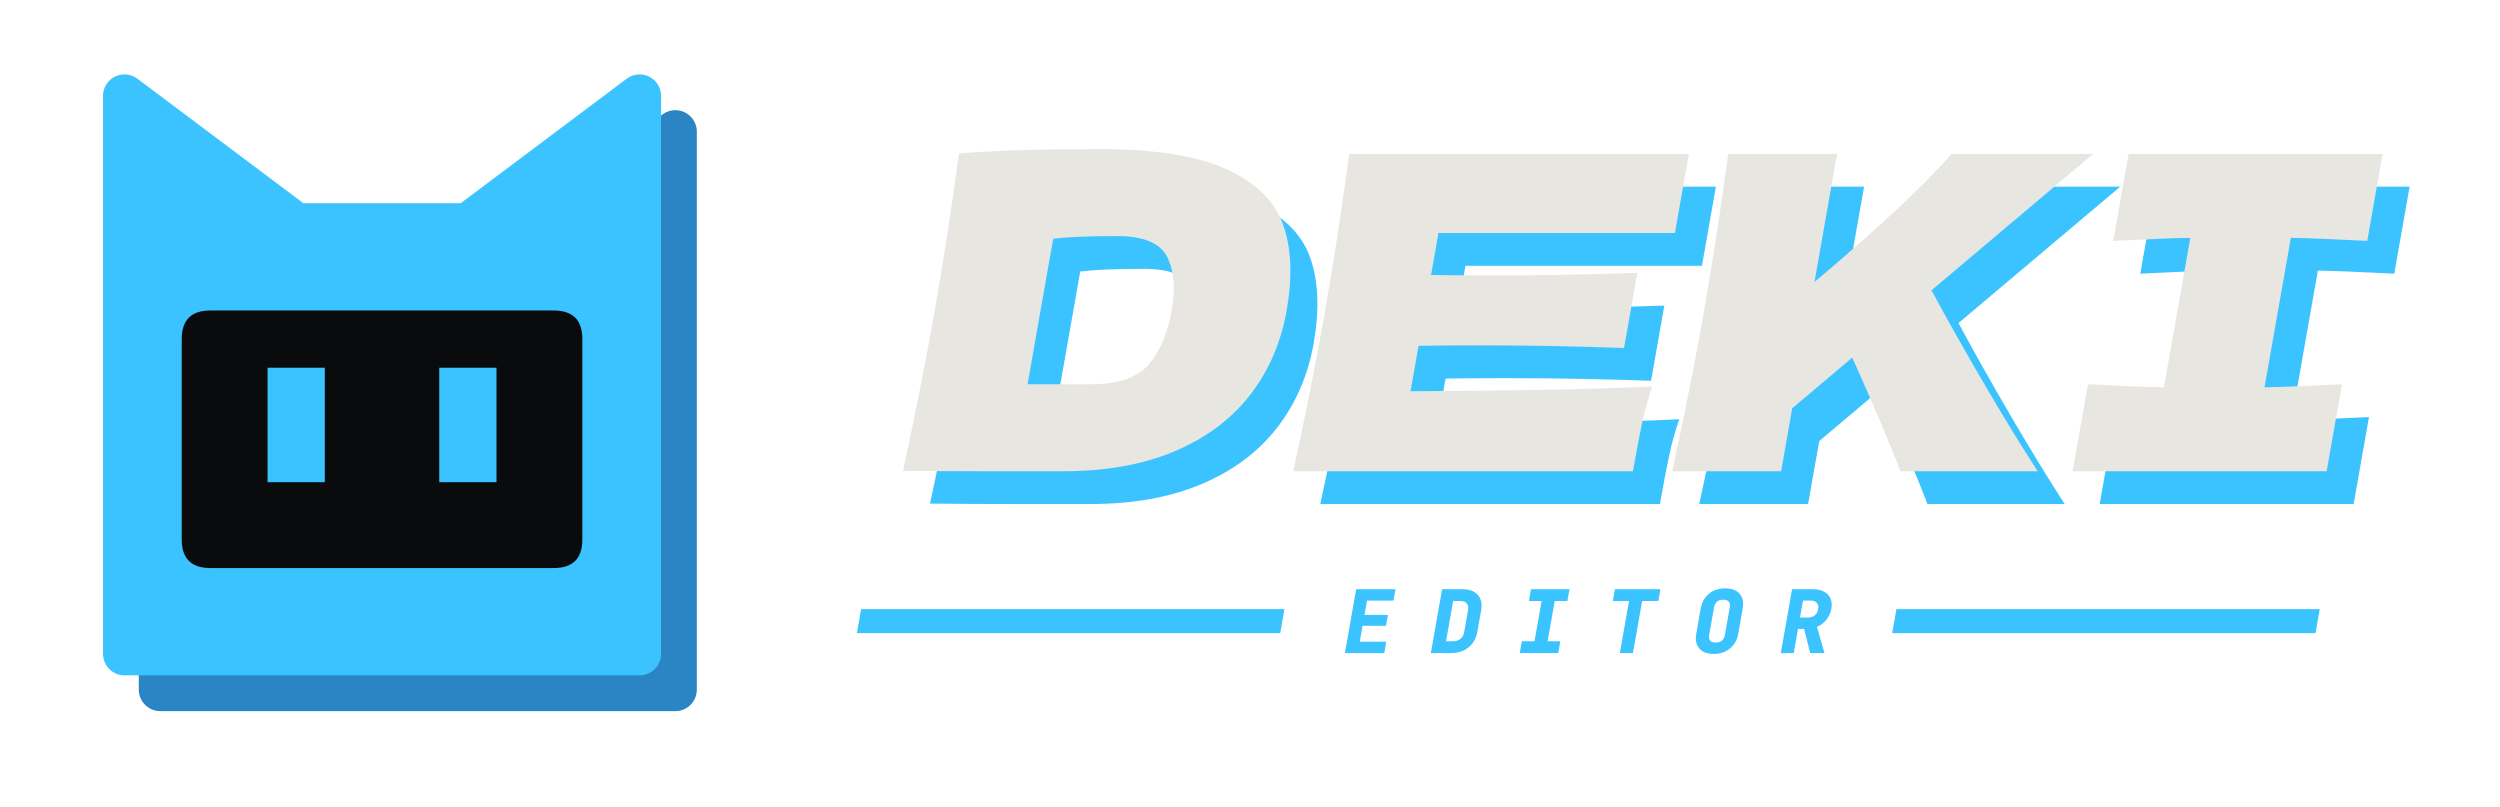
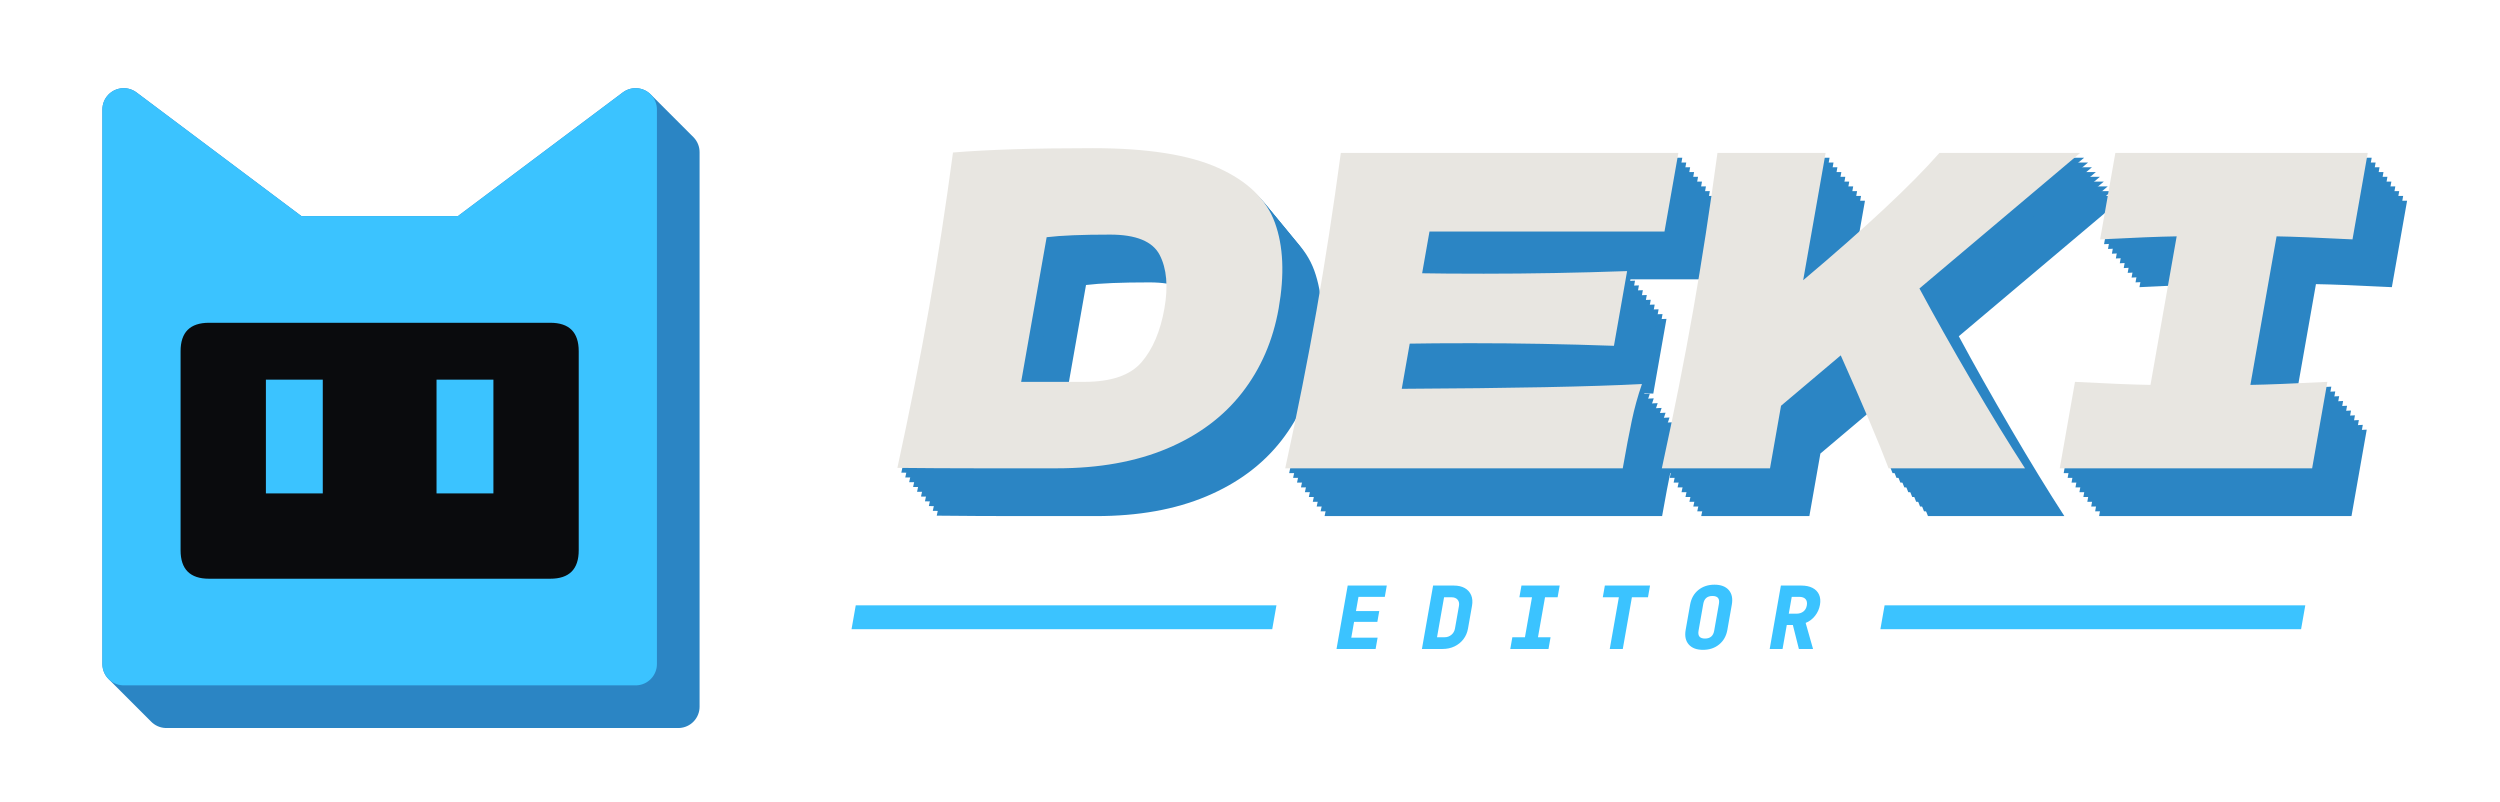
- <svg xmlns="http://www.w3.org/2000/svg" viewBox="-12 -12 446.1 144" width="446.1" height="144" role="img" aria-label="Deki Editor">
-   <g transform="scale(1.2766) translate(-4 -4)">
-     <g transform="translate(-2 -2)">
-       <path d="M14 10 L38 28 H62 L86 10 V88 H14 Z" transform="translate(5 5)" fill="#2B85C4" stroke="#2B85C4" stroke-width="6" stroke-linejoin="round" />
+ <svg xmlns="http://www.w3.org/2000/svg" viewBox="-12 -12 448.9 144" width="448.9" height="144" role="img" aria-label="Deki Editor">
+   <g transform="scale(1.2766) translate(-6 -4)">
+     <g>
+       <path d="M20 16 L44 34 L68 34 L92 16 L92 94 L20 94 Z M14 10 L38 28 L44 34 L20 16 Z M38 28 L62 28 L68 34 L44 34 Z M62 28 L86 10 L92 16 L68 34 Z M92 16 L92 94 L86 88 L86 10 Z M92 94 L20 94 L14 88 L86 88 Z M14 88 L14 10 L20 16 L20 94 Z" fill="#2B85C4" stroke="#2B85C4" stroke-width="6" stroke-linejoin="round" />
      <path d="M14 10 L38 28 H62 L86 10 V88 H14 Z" fill="#3BC3FF" stroke="#3BC3FF" stroke-width="6" stroke-linejoin="round" />
      <path d="M26 40 H74 Q78 40 78 44 V72 Q78 76 74 76 H26 Q22 76 22 72 V44 Q22 40 26 40 Z" fill="#0A0B0D" />
      <path d="M34 48 h8 v16 h-8 Z M58 48 h8 v16 h-8 Z" fill="#3BC3FF" fill-rule="evenodd" />
    </g>
  </g>
  <g transform="translate(146.00 72.09) skewX(-10)">
-     <path d="M66.534 -28.704Q66.534 -20.046 62.634 -13.572Q58.734 -7.098 50.934 -3.549Q43.134 0.0 31.746 0.0Q24.804 0.0 17.628 0.0Q10.452 0.0 3.12 -0.078Q3.744 -15.444 3.744 -28.704Q3.744 -42.12 3.12 -56.706Q12.402 -57.486 28.08 -57.486Q42.744 -57.486 51.246 -53.937Q59.748 -50.388 63.141 -44.109Q66.534 -37.83 66.534 -28.704ZM33.93 -15.522Q41.184 -15.522 43.602 -19.032Q46.02 -22.542 46.02 -28.704Q46.02 -34.632 43.485 -38.298Q40.95 -41.964 33.93 -41.964Q26.364 -41.964 22.62 -41.496V-15.522Z M91.182 -14.274Q120.822 -14.43 134.16 -15.132Q133.614 -11.934 133.497 -8.541Q133.38 -5.148 133.38 0.0H72.774Q73.398 -15.132 73.398 -28.314Q73.398 -41.496 72.774 -56.628H133.38V-42.51H91.182V-35.022Q94.926 -34.944 102.258 -34.944Q114.66 -34.944 127.92 -35.412V-21.996Q114.66 -22.464 102.258 -22.464Q94.926 -22.464 91.182 -22.386Z M181.116 0.0Q177.45 -6.63 168.948 -20.28L159.822 -11.232V0.0H140.4Q141.024 -15.132 141.024 -28.314Q141.024 -41.496 140.4 -56.628H159.822V-33.774Q174.174 -47.97 180.258 -56.628H205.53L180.96 -32.292Q186.42 -24.648 193.245 -15.678Q200.07 -6.708 205.608 0.0Z M257.166 -41.106Q247.884 -41.574 243.438 -41.652V-14.976Q247.962 -15.054 257.166 -15.522V0.0H211.848V-15.522Q220.818 -15.054 225.498 -14.976V-41.652Q220.818 -41.574 211.848 -41.106V-56.628H257.166Z" transform="translate(5.85 5.85)" fill="#3BC3FF" />
+     <path d="M66.534 -28.704Q66.534 -20.046 62.634 -13.572Q58.734 -7.098 50.934 -3.549Q43.134 0.0 31.746 0.0Q24.804 0.0 17.628 0.0Q10.452 0.0 3.12 -0.078Q3.744 -15.444 3.744 -28.704Q3.744 -42.12 3.12 -56.706Q12.402 -57.486 28.08 -57.486Q42.744 -57.486 51.246 -53.937Q59.748 -50.388 63.141 -44.109Q66.534 -37.83 66.534 -28.704ZM33.93 -15.522Q41.184 -15.522 43.602 -19.032Q46.02 -22.542 46.02 -28.704Q46.02 -34.632 43.485 -38.298Q40.95 -41.964 33.93 -41.964Q26.364 -41.964 22.62 -41.496V-15.522Z M91.182 -14.274Q120.822 -14.43 134.16 -15.132Q133.614 -11.934 133.497 -8.541Q133.38 -5.148 133.38 0.0H72.774Q73.398 -15.132 73.398 -28.314Q73.398 -41.496 72.774 -56.628H133.38V-42.51H91.182V-35.022Q94.926 -34.944 102.258 -34.944Q114.66 -34.944 127.92 -35.412V-21.996Q114.66 -22.464 102.258 -22.464Q94.926 -22.464 91.182 -22.386Z M181.116 0.0Q177.45 -6.63 168.948 -20.28L159.822 -11.232V0.0H140.4Q141.024 -15.132 141.024 -28.314Q141.024 -41.496 140.4 -56.628H159.822V-33.774Q174.174 -47.97 180.258 -56.628H205.53L180.96 -32.292Q186.42 -24.648 193.245 -15.678Q200.07 -6.708 205.608 0.0Z M257.166 -41.106Q247.884 -41.574 243.438 -41.652V-14.976Q247.962 -15.054 257.166 -15.522V0.0H211.848V-15.522Q220.818 -15.054 225.498 -14.976V-41.652Q220.818 -41.574 211.848 -41.106V-56.628H257.166Z" transform="translate(8.58 8.58)" fill="#2B85C4" />
+     <path d="M66.534 -28.704Q66.534 -20.046 62.634 -13.572Q58.734 -7.098 50.934 -3.549Q43.134 0.0 31.746 0.0Q24.804 0.0 17.628 0.0Q10.452 0.0 3.12 -0.078Q3.744 -15.444 3.744 -28.704Q3.744 -42.12 3.12 -56.706Q12.402 -57.486 28.08 -57.486Q42.744 -57.486 51.246 -53.937Q59.748 -50.388 63.141 -44.109Q66.534 -37.83 66.534 -28.704ZM33.93 -15.522Q41.184 -15.522 43.602 -19.032Q46.02 -22.542 46.02 -28.704Q46.02 -34.632 43.485 -38.298Q40.95 -41.964 33.93 -41.964Q26.364 -41.964 22.62 -41.496V-15.522Z M91.182 -14.274Q120.822 -14.43 134.16 -15.132Q133.614 -11.934 133.497 -8.541Q133.38 -5.148 133.38 0.0H72.774Q73.398 -15.132 73.398 -28.314Q73.398 -41.496 72.774 -56.628H133.38V-42.51H91.182V-35.022Q94.926 -34.944 102.258 -34.944Q114.66 -34.944 127.92 -35.412V-21.996Q114.66 -22.464 102.258 -22.464Q94.926 -22.464 91.182 -22.386Z M181.116 0.0Q177.45 -6.63 168.948 -20.28L159.822 -11.232V0.0H140.4Q141.024 -15.132 141.024 -28.314Q141.024 -41.496 140.4 -56.628H159.822V-33.774Q174.174 -47.97 180.258 -56.628H205.53L180.96 -32.292Q186.42 -24.648 193.245 -15.678Q200.07 -6.708 205.608 0.0Z M257.166 -41.106Q247.884 -41.574 243.438 -41.652V-14.976Q247.962 -15.054 257.166 -15.522V0.0H211.848V-15.522Q220.818 -15.054 225.498 -14.976V-41.652Q220.818 -41.574 211.848 -41.106V-56.628H257.166Z" transform="translate(7.72 7.72)" fill="#2B85C4" />
+     <path d="M66.534 -28.704Q66.534 -20.046 62.634 -13.572Q58.734 -7.098 50.934 -3.549Q43.134 0.0 31.746 0.0Q24.804 0.0 17.628 0.0Q10.452 0.0 3.12 -0.078Q3.744 -15.444 3.744 -28.704Q3.744 -42.12 3.12 -56.706Q12.402 -57.486 28.08 -57.486Q42.744 -57.486 51.246 -53.937Q59.748 -50.388 63.141 -44.109Q66.534 -37.83 66.534 -28.704ZM33.93 -15.522Q41.184 -15.522 43.602 -19.032Q46.02 -22.542 46.02 -28.704Q46.02 -34.632 43.485 -38.298Q40.95 -41.964 33.93 -41.964Q26.364 -41.964 22.62 -41.496V-15.522Z M91.182 -14.274Q120.822 -14.43 134.16 -15.132Q133.614 -11.934 133.497 -8.541Q133.38 -5.148 133.38 0.0H72.774Q73.398 -15.132 73.398 -28.314Q73.398 -41.496 72.774 -56.628H133.38V-42.51H91.182V-35.022Q94.926 -34.944 102.258 -34.944Q114.66 -34.944 127.92 -35.412V-21.996Q114.66 -22.464 102.258 -22.464Q94.926 -22.464 91.182 -22.386Z M181.116 0.0Q177.45 -6.63 168.948 -20.28L159.822 -11.232V0.0H140.4Q141.024 -15.132 141.024 -28.314Q141.024 -41.496 140.4 -56.628H159.822V-33.774Q174.174 -47.97 180.258 -56.628H205.53L180.96 -32.292Q186.42 -24.648 193.245 -15.678Q200.07 -6.708 205.608 0.0Z M257.166 -41.106Q247.884 -41.574 243.438 -41.652V-14.976Q247.962 -15.054 257.166 -15.522V0.0H211.848V-15.522Q220.818 -15.054 225.498 -14.976V-41.652Q220.818 -41.574 211.848 -41.106V-56.628H257.166Z" transform="translate(6.86 6.86)" fill="#2B85C4" />
+     <path d="M66.534 -28.704Q66.534 -20.046 62.634 -13.572Q58.734 -7.098 50.934 -3.549Q43.134 0.0 31.746 0.0Q24.804 0.0 17.628 0.0Q10.452 0.0 3.12 -0.078Q3.744 -15.444 3.744 -28.704Q3.744 -42.12 3.12 -56.706Q12.402 -57.486 28.08 -57.486Q42.744 -57.486 51.246 -53.937Q59.748 -50.388 63.141 -44.109Q66.534 -37.83 66.534 -28.704ZM33.93 -15.522Q41.184 -15.522 43.602 -19.032Q46.02 -22.542 46.02 -28.704Q46.02 -34.632 43.485 -38.298Q40.95 -41.964 33.93 -41.964Q26.364 -41.964 22.62 -41.496V-15.522Z M91.182 -14.274Q120.822 -14.43 134.16 -15.132Q133.614 -11.934 133.497 -8.541Q133.38 -5.148 133.38 0.0H72.774Q73.398 -15.132 73.398 -28.314Q73.398 -41.496 72.774 -56.628H133.38V-42.51H91.182V-35.022Q94.926 -34.944 102.258 -34.944Q114.66 -34.944 127.92 -35.412V-21.996Q114.66 -22.464 102.258 -22.464Q94.926 -22.464 91.182 -22.386Z M181.116 0.0Q177.45 -6.63 168.948 -20.28L159.822 -11.232V0.0H140.4Q141.024 -15.132 141.024 -28.314Q141.024 -41.496 140.4 -56.628H159.822V-33.774Q174.174 -47.97 180.258 -56.628H205.53L180.96 -32.292Q186.42 -24.648 193.245 -15.678Q200.07 -6.708 205.608 0.0Z M257.166 -41.106Q247.884 -41.574 243.438 -41.652V-14.976Q247.962 -15.054 257.166 -15.522V0.0H211.848V-15.522Q220.818 -15.054 225.498 -14.976V-41.652Q220.818 -41.574 211.848 -41.106V-56.628H257.166Z" transform="translate(6.01 6.01)" fill="#2B85C4" />
+     <path d="M66.534 -28.704Q66.534 -20.046 62.634 -13.572Q58.734 -7.098 50.934 -3.549Q43.134 0.0 31.746 0.0Q24.804 0.0 17.628 0.0Q10.452 0.0 3.12 -0.078Q3.744 -15.444 3.744 -28.704Q3.744 -42.12 3.12 -56.706Q12.402 -57.486 28.08 -57.486Q42.744 -57.486 51.246 -53.937Q59.748 -50.388 63.141 -44.109Q66.534 -37.83 66.534 -28.704ZM33.93 -15.522Q41.184 -15.522 43.602 -19.032Q46.02 -22.542 46.02 -28.704Q46.02 -34.632 43.485 -38.298Q40.95 -41.964 33.93 -41.964Q26.364 -41.964 22.62 -41.496V-15.522Z M91.182 -14.274Q120.822 -14.43 134.16 -15.132Q133.614 -11.934 133.497 -8.541Q133.38 -5.148 133.38 0.0H72.774Q73.398 -15.132 73.398 -28.314Q73.398 -41.496 72.774 -56.628H133.38V-42.51H91.182V-35.022Q94.926 -34.944 102.258 -34.944Q114.66 -34.944 127.92 -35.412V-21.996Q114.66 -22.464 102.258 -22.464Q94.926 -22.464 91.182 -22.386Z M181.116 0.0Q177.45 -6.63 168.948 -20.28L159.822 -11.232V0.0H140.4Q141.024 -15.132 141.024 -28.314Q141.024 -41.496 140.4 -56.628H159.822V-33.774Q174.174 -47.97 180.258 -56.628H205.53L180.96 -32.292Q186.42 -24.648 193.245 -15.678Q200.07 -6.708 205.608 0.0Z M257.166 -41.106Q247.884 -41.574 243.438 -41.652V-14.976Q247.962 -15.054 257.166 -15.522V0.0H211.848V-15.522Q220.818 -15.054 225.498 -14.976V-41.652Q220.818 -41.574 211.848 -41.106V-56.628H257.166Z" transform="translate(5.15 5.15)" fill="#2B85C4" />
+     <path d="M66.534 -28.704Q66.534 -20.046 62.634 -13.572Q58.734 -7.098 50.934 -3.549Q43.134 0.0 31.746 0.0Q24.804 0.0 17.628 0.0Q10.452 0.0 3.12 -0.078Q3.744 -15.444 3.744 -28.704Q3.744 -42.12 3.12 -56.706Q12.402 -57.486 28.08 -57.486Q42.744 -57.486 51.246 -53.937Q59.748 -50.388 63.141 -44.109Q66.534 -37.83 66.534 -28.704ZM33.93 -15.522Q41.184 -15.522 43.602 -19.032Q46.02 -22.542 46.02 -28.704Q46.02 -34.632 43.485 -38.298Q40.95 -41.964 33.93 -41.964Q26.364 -41.964 22.62 -41.496V-15.522Z M91.182 -14.274Q120.822 -14.43 134.16 -15.132Q133.614 -11.934 133.497 -8.541Q133.38 -5.148 133.38 0.0H72.774Q73.398 -15.132 73.398 -28.314Q73.398 -41.496 72.774 -56.628H133.38V-42.51H91.182V-35.022Q94.926 -34.944 102.258 -34.944Q114.66 -34.944 127.92 -35.412V-21.996Q114.66 -22.464 102.258 -22.464Q94.926 -22.464 91.182 -22.386Z M181.116 0.0Q177.45 -6.63 168.948 -20.28L159.822 -11.232V0.0H140.4Q141.024 -15.132 141.024 -28.314Q141.024 -41.496 140.4 -56.628H159.822V-33.774Q174.174 -47.97 180.258 -56.628H205.53L180.96 -32.292Q186.42 -24.648 193.245 -15.678Q200.07 -6.708 205.608 0.0Z M257.166 -41.106Q247.884 -41.574 243.438 -41.652V-14.976Q247.962 -15.054 257.166 -15.522V0.0H211.848V-15.522Q220.818 -15.054 225.498 -14.976V-41.652Q220.818 -41.574 211.848 -41.106V-56.628H257.166Z" transform="translate(4.29 4.29)" fill="#2B85C4" />
+     <path d="M66.534 -28.704Q66.534 -20.046 62.634 -13.572Q58.734 -7.098 50.934 -3.549Q43.134 0.0 31.746 0.0Q24.804 0.0 17.628 0.0Q10.452 0.0 3.12 -0.078Q3.744 -15.444 3.744 -28.704Q3.744 -42.12 3.12 -56.706Q12.402 -57.486 28.08 -57.486Q42.744 -57.486 51.246 -53.937Q59.748 -50.388 63.141 -44.109Q66.534 -37.83 66.534 -28.704ZM33.93 -15.522Q41.184 -15.522 43.602 -19.032Q46.02 -22.542 46.02 -28.704Q46.02 -34.632 43.485 -38.298Q40.95 -41.964 33.93 -41.964Q26.364 -41.964 22.62 -41.496V-15.522Z M91.182 -14.274Q120.822 -14.43 134.16 -15.132Q133.614 -11.934 133.497 -8.541Q133.38 -5.148 133.38 0.0H72.774Q73.398 -15.132 73.398 -28.314Q73.398 -41.496 72.774 -56.628H133.38V-42.51H91.182V-35.022Q94.926 -34.944 102.258 -34.944Q114.66 -34.944 127.92 -35.412V-21.996Q114.66 -22.464 102.258 -22.464Q94.926 -22.464 91.182 -22.386Z M181.116 0.0Q177.45 -6.63 168.948 -20.28L159.822 -11.232V0.0H140.4Q141.024 -15.132 141.024 -28.314Q141.024 -41.496 140.4 -56.628H159.822V-33.774Q174.174 -47.97 180.258 -56.628H205.53L180.96 -32.292Q186.42 -24.648 193.245 -15.678Q200.07 -6.708 205.608 0.0Z M257.166 -41.106Q247.884 -41.574 243.438 -41.652V-14.976Q247.962 -15.054 257.166 -15.522V0.0H211.848V-15.522Q220.818 -15.054 225.498 -14.976V-41.652Q220.818 -41.574 211.848 -41.106V-56.628H257.166Z" transform="translate(3.43 3.43)" fill="#2B85C4" />
+     <path d="M66.534 -28.704Q66.534 -20.046 62.634 -13.572Q58.734 -7.098 50.934 -3.549Q43.134 0.0 31.746 0.0Q24.804 0.0 17.628 0.0Q10.452 0.0 3.12 -0.078Q3.744 -15.444 3.744 -28.704Q3.744 -42.12 3.12 -56.706Q12.402 -57.486 28.08 -57.486Q42.744 -57.486 51.246 -53.937Q59.748 -50.388 63.141 -44.109Q66.534 -37.83 66.534 -28.704ZM33.93 -15.522Q41.184 -15.522 43.602 -19.032Q46.02 -22.542 46.02 -28.704Q46.02 -34.632 43.485 -38.298Q40.95 -41.964 33.93 -41.964Q26.364 -41.964 22.62 -41.496V-15.522Z M91.182 -14.274Q120.822 -14.43 134.16 -15.132Q133.614 -11.934 133.497 -8.541Q133.38 -5.148 133.38 0.0H72.774Q73.398 -15.132 73.398 -28.314Q73.398 -41.496 72.774 -56.628H133.38V-42.51H91.182V-35.022Q94.926 -34.944 102.258 -34.944Q114.66 -34.944 127.92 -35.412V-21.996Q114.66 -22.464 102.258 -22.464Q94.926 -22.464 91.182 -22.386Z M181.116 0.0Q177.45 -6.63 168.948 -20.28L159.822 -11.232V0.0H140.4Q141.024 -15.132 141.024 -28.314Q141.024 -41.496 140.4 -56.628H159.822V-33.774Q174.174 -47.97 180.258 -56.628H205.53L180.96 -32.292Q186.42 -24.648 193.245 -15.678Q200.07 -6.708 205.608 0.0Z M257.166 -41.106Q247.884 -41.574 243.438 -41.652V-14.976Q247.962 -15.054 257.166 -15.522V0.0H211.848V-15.522Q220.818 -15.054 225.498 -14.976V-41.652Q220.818 -41.574 211.848 -41.106V-56.628H257.166Z" transform="translate(2.57 2.57)" fill="#2B85C4" />
+     <path d="M66.534 -28.704Q66.534 -20.046 62.634 -13.572Q58.734 -7.098 50.934 -3.549Q43.134 0.0 31.746 0.0Q24.804 0.0 17.628 0.0Q10.452 0.0 3.12 -0.078Q3.744 -15.444 3.744 -28.704Q3.744 -42.12 3.12 -56.706Q12.402 -57.486 28.08 -57.486Q42.744 -57.486 51.246 -53.937Q59.748 -50.388 63.141 -44.109Q66.534 -37.83 66.534 -28.704ZM33.93 -15.522Q41.184 -15.522 43.602 -19.032Q46.02 -22.542 46.02 -28.704Q46.02 -34.632 43.485 -38.298Q40.95 -41.964 33.93 -41.964Q26.364 -41.964 22.62 -41.496V-15.522Z M91.182 -14.274Q120.822 -14.43 134.16 -15.132Q133.614 -11.934 133.497 -8.541Q133.38 -5.148 133.38 0.0H72.774Q73.398 -15.132 73.398 -28.314Q73.398 -41.496 72.774 -56.628H133.38V-42.51H91.182V-35.022Q94.926 -34.944 102.258 -34.944Q114.66 -34.944 127.92 -35.412V-21.996Q114.66 -22.464 102.258 -22.464Q94.926 -22.464 91.182 -22.386Z M181.116 0.0Q177.45 -6.63 168.948 -20.28L159.822 -11.232V0.0H140.4Q141.024 -15.132 141.024 -28.314Q141.024 -41.496 140.4 -56.628H159.822V-33.774Q174.174 -47.97 180.258 -56.628H205.53L180.96 -32.292Q186.42 -24.648 193.245 -15.678Q200.07 -6.708 205.608 0.0Z M257.166 -41.106Q247.884 -41.574 243.438 -41.652V-14.976Q247.962 -15.054 257.166 -15.522V0.0H211.848V-15.522Q220.818 -15.054 225.498 -14.976V-41.652Q220.818 -41.574 211.848 -41.106V-56.628H257.166Z" transform="translate(1.72 1.72)" fill="#2B85C4" />
+     <path d="M66.534 -28.704Q66.534 -20.046 62.634 -13.572Q58.734 -7.098 50.934 -3.549Q43.134 0.0 31.746 0.0Q24.804 0.0 17.628 0.0Q10.452 0.0 3.12 -0.078Q3.744 -15.444 3.744 -28.704Q3.744 -42.12 3.12 -56.706Q12.402 -57.486 28.08 -57.486Q42.744 -57.486 51.246 -53.937Q59.748 -50.388 63.141 -44.109Q66.534 -37.83 66.534 -28.704ZM33.93 -15.522Q41.184 -15.522 43.602 -19.032Q46.02 -22.542 46.02 -28.704Q46.02 -34.632 43.485 -38.298Q40.95 -41.964 33.93 -41.964Q26.364 -41.964 22.62 -41.496V-15.522Z M91.182 -14.274Q120.822 -14.43 134.16 -15.132Q133.614 -11.934 133.497 -8.541Q133.38 -5.148 133.38 0.0H72.774Q73.398 -15.132 73.398 -28.314Q73.398 -41.496 72.774 -56.628H133.38V-42.51H91.182V-35.022Q94.926 -34.944 102.258 -34.944Q114.66 -34.944 127.92 -35.412V-21.996Q114.66 -22.464 102.258 -22.464Q94.926 -22.464 91.182 -22.386Z M181.116 0.0Q177.45 -6.63 168.948 -20.28L159.822 -11.232V0.0H140.4Q141.024 -15.132 141.024 -28.314Q141.024 -41.496 140.4 -56.628H159.822V-33.774Q174.174 -47.97 180.258 -56.628H205.53L180.96 -32.292Q186.42 -24.648 193.245 -15.678Q200.07 -6.708 205.608 0.0Z M257.166 -41.106Q247.884 -41.574 243.438 -41.652V-14.976Q247.962 -15.054 257.166 -15.522V0.0H211.848V-15.522Q220.818 -15.054 225.498 -14.976V-41.652Q220.818 -41.574 211.848 -41.106V-56.628H257.166Z" transform="translate(0.86 0.86)" fill="#2B85C4" />
    <path d="M66.534 -28.704Q66.534 -20.046 62.634 -13.572Q58.734 -7.098 50.934 -3.549Q43.134 0.0 31.746 0.0Q24.804 0.0 17.628 0.0Q10.452 0.0 3.12 -0.078Q3.744 -15.444 3.744 -28.704Q3.744 -42.12 3.12 -56.706Q12.402 -57.486 28.08 -57.486Q42.744 -57.486 51.246 -53.937Q59.748 -50.388 63.141 -44.109Q66.534 -37.83 66.534 -28.704ZM33.93 -15.522Q41.184 -15.522 43.602 -19.032Q46.02 -22.542 46.02 -28.704Q46.02 -34.632 43.485 -38.298Q40.95 -41.964 33.93 -41.964Q26.364 -41.964 22.62 -41.496V-15.522Z M91.182 -14.274Q120.822 -14.43 134.16 -15.132Q133.614 -11.934 133.497 -8.541Q133.38 -5.148 133.38 0.0H72.774Q73.398 -15.132 73.398 -28.314Q73.398 -41.496 72.774 -56.628H133.38V-42.51H91.182V-35.022Q94.926 -34.944 102.258 -34.944Q114.66 -34.944 127.92 -35.412V-21.996Q114.66 -22.464 102.258 -22.464Q94.926 -22.464 91.182 -22.386Z M181.116 0.0Q177.45 -6.63 168.948 -20.28L159.822 -11.232V0.0H140.4Q141.024 -15.132 141.024 -28.314Q141.024 -41.496 140.4 -56.628H159.822V-33.774Q174.174 -47.97 180.258 -56.628H205.53L180.96 -32.292Q186.42 -24.648 193.245 -15.678Q200.07 -6.708 205.608 0.0Z M257.166 -41.106Q247.884 -41.574 243.438 -41.652V-14.976Q247.962 -15.054 257.166 -15.522V0.0H211.848V-15.522Q220.818 -15.054 225.498 -14.976V-41.652Q220.818 -41.574 211.848 -41.106V-56.628H257.166Z" fill="#E8E6E1" />
  </g>
  <g transform="translate(141.28 98.84) skewX(-10)" fill="#3BC3FF">
    <rect x="0" y="-2.15" width="75.54" height="4.29" />
    <path d="M1.248 0.0V-11.388H8.268V-9.36H3.541V-6.802H7.722V-4.867H3.541V-2.028H8.268V0.0Z M16.583 0.0V-11.388H20.28Q21.466 -11.388 22.347 -10.936Q23.228 -10.483 23.72 -9.664Q24.211 -8.845 24.211 -7.738V-3.666Q24.211 -2.574 23.72 -1.747Q23.228 -0.92 22.347 -0.46Q21.466 0.0 20.28 0.0ZM18.923 -2.106H20.28Q20.982 -2.106 21.427 -2.543Q21.871 -2.98 21.871 -3.666V-7.738Q21.871 -8.424 21.427 -8.853Q20.982 -9.282 20.28 -9.282H18.923Z M32.448 0.0V-2.106H34.71V-9.282H32.448V-11.388H39.312V-9.282H37.05V-2.106H39.312V0.0Z M50.31 0.0V-9.282H47.424V-11.388H55.536V-9.282H52.65V0.0Z M67.08 0.156Q65.364 0.156 64.35 -0.811Q63.336 -1.778 63.336 -3.432V-7.956Q63.336 -9.625 64.35 -10.585Q65.364 -11.544 67.08 -11.544Q68.796 -11.544 69.81 -10.585Q70.824 -9.625 70.824 -7.956V-3.432Q70.824 -1.778 69.81 -0.811Q68.796 0.156 67.08 0.156ZM67.08 -1.872Q68.484 -1.872 68.484 -3.276V-8.112Q68.484 -9.516 67.08 -9.516Q65.676 -9.516 65.676 -8.112V-3.276Q65.676 -1.872 67.08 -1.872Z M79.03 0.0V-11.388H82.68Q83.897 -11.388 84.786 -10.967Q85.675 -10.546 86.167 -9.766Q86.658 -8.986 86.658 -7.925Q86.658 -6.817 86.12 -5.944Q85.582 -5.07 84.661 -4.68L86.814 0.0H84.271L82.43 -4.306H81.338V0.0ZM81.338 -6.334H82.68Q83.46 -6.334 83.889 -6.724Q84.318 -7.114 84.318 -7.816Q84.318 -8.549 83.889 -8.954Q83.46 -9.36 82.68 -9.36H81.338Z" transform="translate(86.46 5.69)" />
    <rect x="184.74" y="-2.15" width="75.54" height="4.29" />
  </g>
</svg>
